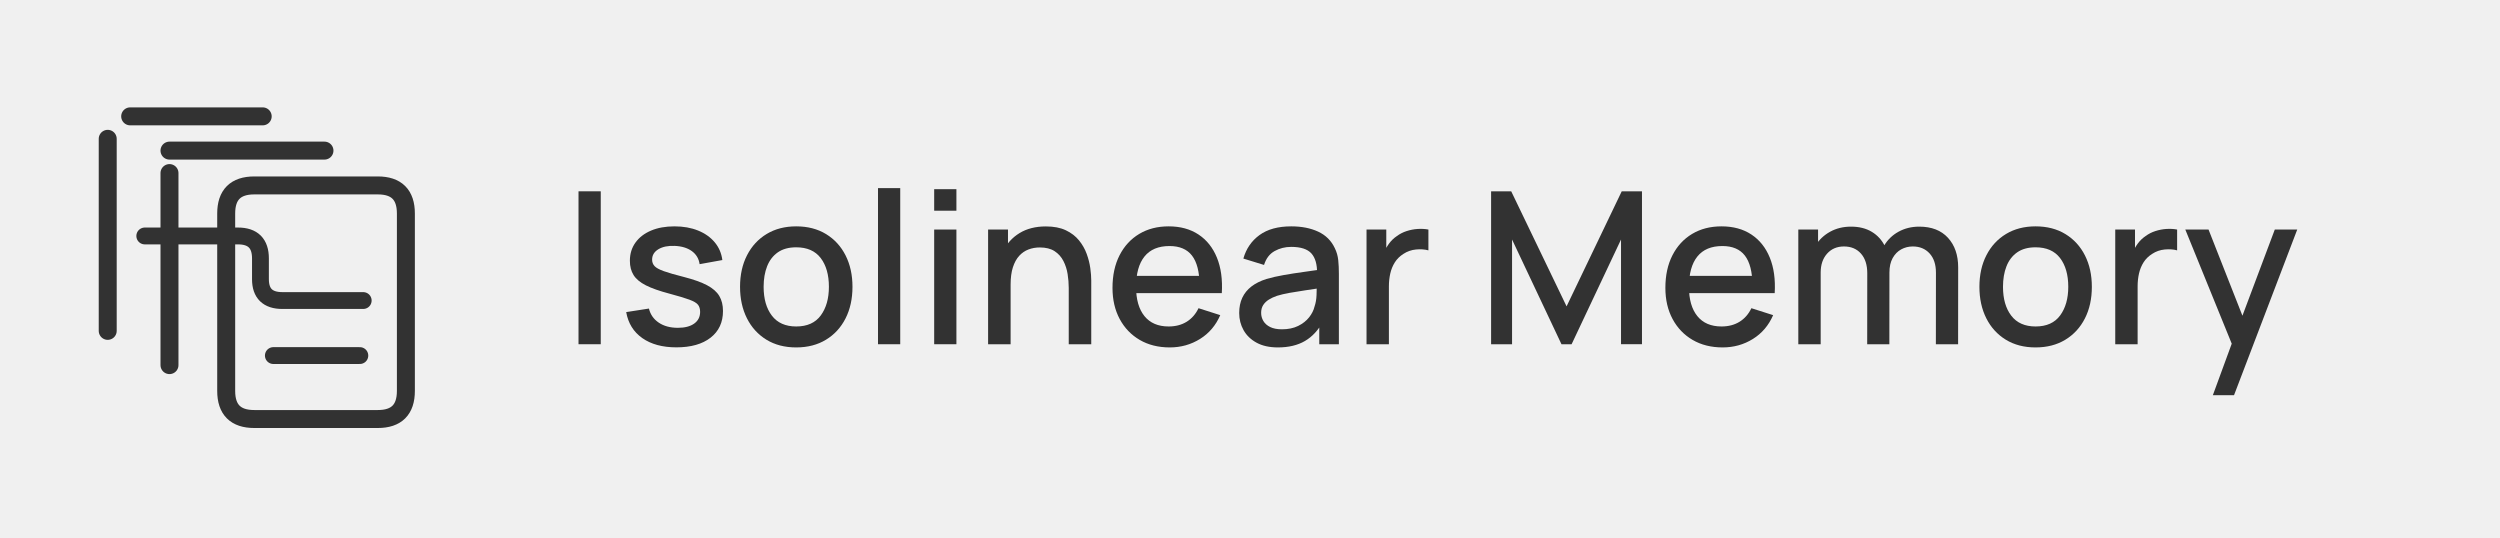
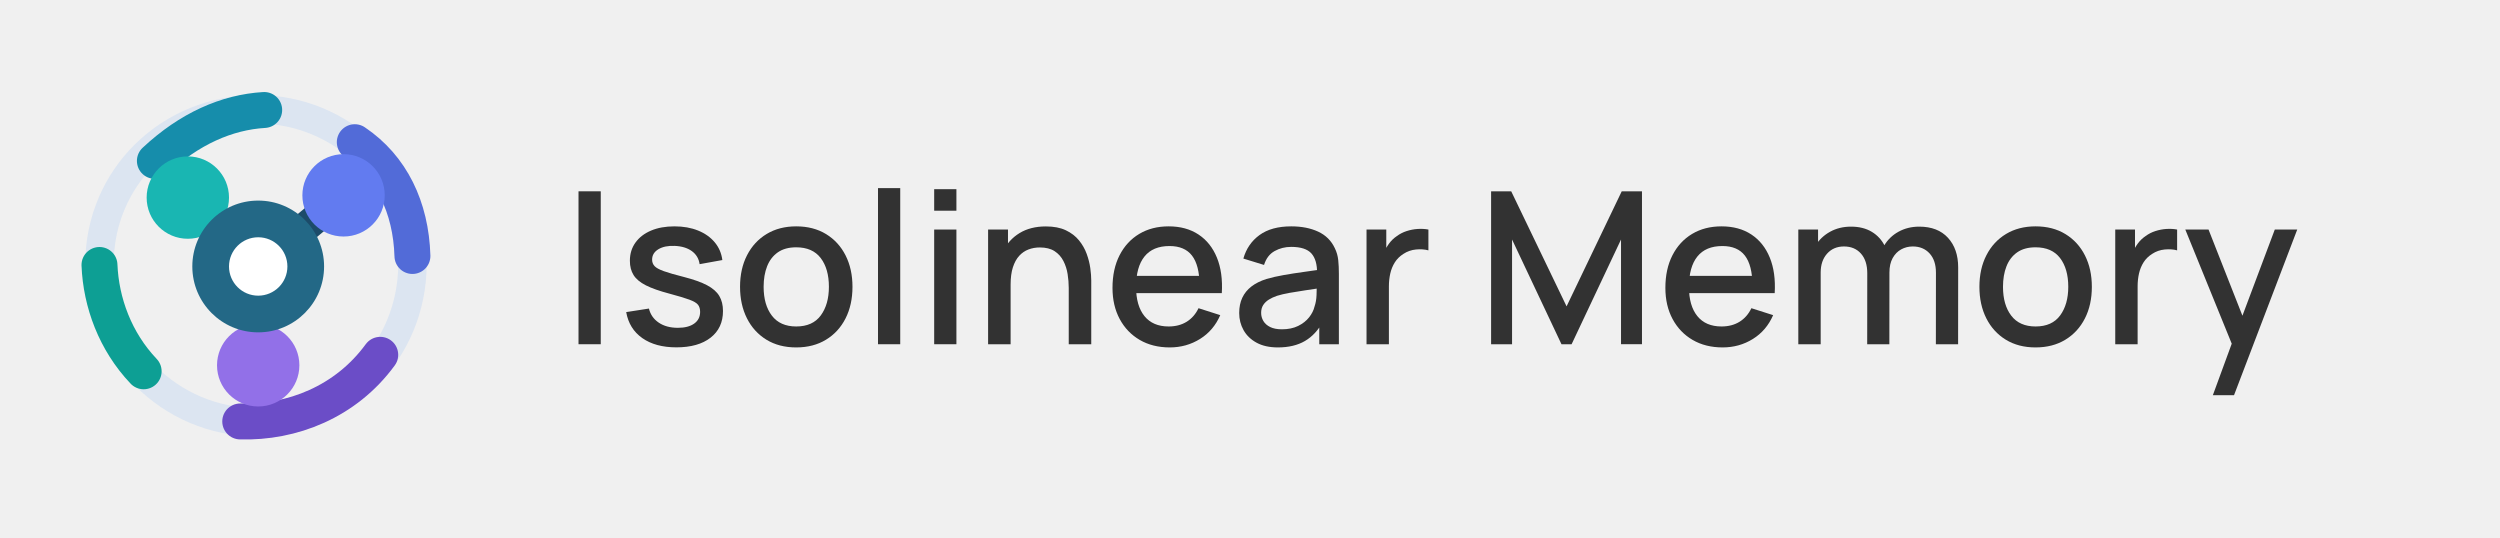
<svg xmlns="http://www.w3.org/2000/svg" width="1024" height="220" viewBox="0 0 1024 220" role="img">
-   <g color="#323232" transform="translate(-12 -8) scale(.23)">
-     <path d="M284 242H520M244 282V624M354 303H630M354 343V685M505 365H725Q775 365 775 415V731Q775 781 725 781H505Q455 781 455 731V415Q455 365 505 365Z" fill="none" stroke="currentColor" stroke-width="32" stroke-linecap="round" />
-     <path d="M310 455H476Q516 455 516 495V532Q516 570 555 570H699M539 668H693" fill="none" stroke="currentColor" stroke-width="30" stroke-linecap="round" />
+   <g transform="translate(-12 -8) scale(.23)">
+     <g transform="translate(-170.667 -170.667) scale(1.33333)">
+       <path d="M300 507C300 390 394 300 510 300C624 300 718 390 718 507C718 624 624 718 510 718C394 718 300 624 300 507Z" fill="none" stroke="#DCE5F1" stroke-width="38" />
+       <path d="M374 369C420 326 470 304 520 301" fill="none" stroke="#168DAB" stroke-width="48" stroke-linecap="round" />
+       <path d="M641 344C690 377 716 431 718 496" fill="none" stroke="#526BD8" stroke-width="48" stroke-linecap="round" />
+       <path d="M675 628C629 691 557 719 488 717" fill="none" stroke="#6B4DC7" stroke-width="48" stroke-linecap="round" />
+       <path d="M359 650C321 610 302 558 300 508" fill="none" stroke="#0D9F94" stroke-width="48" stroke-linecap="round" />
+       <path d="M418 418L512 510L626 415M512 510L512 642" fill="none" stroke="#1C4B69" stroke-width="40" stroke-linecap="round" stroke-linejoin="round" />
+       <circle cx="418" cy="418" r="55" fill="#19B6B2" />
+       <circle cx="626" cy="415" r="55" fill="#627BF0" />
+       <circle cx="512" cy="642" r="55" fill="#9270E8" />
+       <circle cx="512" cy="510" r="88" fill="#236886" />
+       <circle cx="512" cy="510" r="39" fill="#FFFFFF" />
+     </g>
  </g>
  <g fill="#323232" transform="translate(230 141) scale(0.0435 -0.0435)">
    <path transform="translate(0 0)" d="M160 0V1440H369.337V0Z" />
    <path transform="translate(529 0)" d="M552.667 -29.333Q355.667 -29.333 231.667 57.834Q107.667 145.001 80 302.668L294.004 336.002Q314.337 252.002 386.503 203.336Q458.669 154.67 566.668 154.67Q664.999 154.67 720.499 194.669Q775.998 234.668 775.998 304.667Q775.998 345.667 756.664 371.166Q737.331 396.666 675.165 419.666Q612.999 442.665 485.999 476.665Q346.667 513.332 265.5 554.498Q184.333 595.665 149.5 651.165Q114.667 706.665 114.667 785.999Q114.667 883.999 167 957Q219.333 1030 313.667 1070Q408 1110 534.667 1110Q659.001 1110 756.168 1070.833Q853.334 1031.667 913.168 960.167Q973.001 888.667 985.334 792.667L771.331 753.999Q760.331 831.665 698.165 876.831Q636 921.997 536.668 925.997Q441.669 929.997 382.836 894.331Q324.004 858.665 324.004 796.666Q324.004 761 346.67 736.167Q369.337 711.334 434.337 688.001Q499.336 664.667 626.003 632.667Q762.002 597.668 841.835 555.334Q921.668 513.001 956.501 454.668Q991.335 396.334 991.335 312.667Q991.335 153 874.668 61.834Q758.001 -29.333 552.667 -29.333Z" />
    <path transform="translate(1601 0)" d="M608.668 -30Q446.668 -30 328.001 43.0Q209.334 116 144.667 244.667Q80 373.333 80 540.667Q80 710 146 838.333Q212 966.667 330.834 1038.333Q449.668 1110 608.668 1110Q771.001 1110 890.001 1037.167Q1009.002 964.333 1073.835 836Q1138.669 707.667 1138.669 540.667Q1138.669 371.667 1073.335 243.167Q1008.002 114.667 888.835 42.333Q769.668 -30 608.668 -30ZM608.668 167.337Q764 167.337 840.332 271.503Q916.665 375.668 916.665 540.667Q916.665 710.332 839.499 811.497Q762.333 912.663 608.668 912.663Q503.669 912.663 435.836 865.33Q368.003 817.997 335.004 734.332Q302.004 650.666 302.004 540.667Q302.004 370.668 379.837 269.002Q457.669 167.337 608.668 167.337Z" />
    <path transform="translate(2820 0)" d="M160 0V1470H369.337V0Z" />
    <path transform="translate(3349 0)" d="M160 1257.332V1460.001H369.337V1257.332ZM160 0V1080H369.337V0Z" />
    <path transform="translate(3878 0)" d="M897.999 0V530.665Q897.999 593.997 887.499 660.497Q876.999 726.996 847.667 784.163Q818.334 841.329 764.834 876.33Q711.335 911.33 625.334 911.33Q569.002 911.33 519.17 892.497Q469.337 873.664 431.67 832.665Q394.004 791.665 372.337 724.999Q350.671 658.333 350.671 561.999L220.669 610.667Q220.669 757.666 275.669 870.166Q330.669 982.666 433.835 1046Q537.002 1109.333 682.67 1109.333Q794.67 1109.333 870.837 1073Q947.004 1036.666 994.504 978.166Q1042.004 919.665 1067.004 850.998Q1092.003 782.331 1101.003 716.165Q1110.003 649.999 1110.003 600V0ZM138.667 0V1080H326.003V767.997H350.671V0Z" />
    <path transform="translate(5108 0)" d="M619.335 -30Q457.668 -30 336.501 40.667Q215.334 111.333 147.667 237.667Q80 364 80 530.666Q80 707.666 146.5 837.666Q213 967.667 331.834 1038.833Q450.668 1110 608.668 1110Q773.668 1110 889.668 1033.333Q1005.668 956.666 1063.168 815.666Q1120.668 674.666 1109.335 481.332H899.998V557.334Q897.998 744.999 828.499 834.831Q759 924.664 616.668 924.664Q460.002 924.664 381.003 825.831Q302.004 726.999 302.004 540Q302.004 362.335 381.003 264.836Q460.002 167.337 608.668 167.337Q706.667 167.337 778.332 211.67Q849.998 256.002 889.998 339.335L1094.668 274Q1032.002 129.334 904.002 49.667Q776.001 -30 619.335 -30ZM234.003 481.332V644.001H1004.666V481.332Z" />
    <path transform="translate(6301 0)" d="M444.666 -30Q325.333 -30 244 14.333Q162.667 58.667 121.333 132.333Q80 206 80 294Q80 375.667 109.166 437.833Q138.333 500 194.999 543.667Q251.665 587.334 335.332 614.001Q406.665 635.001 497.831 651.167Q588.997 667.334 689.331 681.001Q789.664 694.668 888.666 709.335L813.331 666.667Q814.998 794.332 759.498 855.498Q703.999 916.663 569.334 916.663Q484.002 916.663 413.169 877.164Q342.336 837.665 314.003 746.666L119.333 806.667Q158.667 946 271.167 1028Q383.667 1110 570.667 1110Q716 1110 823.334 1060.334Q930.668 1010.667 980.668 904.001Q1006.668 850.667 1012.668 791.667Q1018.668 732.667 1018.668 665.333V0H833.998V246.665L869.998 215.331Q802.998 91.332 699.332 30.666Q595.666 -30 444.666 -30ZM482.001 140.669Q571 140.669 635.166 172.336Q699.332 204.002 738.165 253.168Q776.998 302.333 789.331 354.665Q805.998 402.665 808.331 462.998Q810.665 523.331 810.665 558.665L878.665 533.998Q780.331 518.998 699.164 507.165Q617.998 495.331 552.666 483.498Q487.334 471.665 436.001 455.998Q393.002 441.331 359.335 420.332Q325.669 399.332 306.17 368.999Q286.67 338.666 286.67 296Q286.67 254.001 307.67 218.668Q328.67 183.335 371.836 162.002Q415.002 140.669 482.001 140.669Z" />
    <path transform="translate(7440 0)" d="M140 0V1080H326.003V818L300.003 852Q319.67 904 351.67 947.334Q383.67 990.667 426.004 1018.667Q466.671 1049 517.504 1065.5Q568.337 1082 621.337 1085.5Q674.336 1089 722.67 1080V883.996Q670.337 898.33 605.671 892.163Q541.004 885.997 487.338 850.664Q436.338 818.331 406.505 770.999Q376.671 723.666 363.671 666.167Q350.671 608.667 350.671 545.334V0Z" />
    <path transform="translate(8613 0)" d="M140 0V1440H329.337L850.667 356.674L1369.998 1440H1560.668V0.667H1363.331V985.992L898.001 0H802.667L337.337 985.992V0Z" />
    <path transform="translate(10314 0)" d="M619.335 -30Q457.668 -30 336.501 40.667Q215.334 111.333 147.667 237.667Q80 364 80 530.666Q80 707.666 146.5 837.666Q213 967.667 331.834 1038.833Q450.668 1110 608.668 1110Q773.668 1110 889.668 1033.333Q1005.668 956.666 1063.168 815.666Q1120.668 674.666 1109.335 481.332H899.998V557.334Q897.998 744.999 828.499 834.831Q759 924.664 616.668 924.664Q460.002 924.664 381.003 825.831Q302.004 726.999 302.004 540Q302.004 362.335 381.003 264.836Q460.002 167.337 608.668 167.337Q706.667 167.337 778.332 211.67Q849.998 256.002 889.998 339.335L1094.668 274Q1032.002 129.334 904.002 49.667Q776.001 -30 619.335 -30ZM234.003 481.332V644.001H1004.666V481.332Z" />
    <path transform="translate(11507 0)" d="M1434 0 1434.667 673.331Q1434.667 789.664 1374.668 855.164Q1314.668 920.663 1216.669 920.663Q1157.336 920.663 1107.503 893.33Q1057.67 865.997 1027.17 811.33Q996.671 756.664 996.671 675.332L896.003 726Q894.337 839.667 944.837 925.667Q995.337 1011.667 1082.337 1059.5Q1169.337 1107.333 1277.337 1107.333Q1451.671 1107.333 1547.838 1002.333Q1644.004 897.333 1644.004 723.333L1643.338 0ZM138.667 0V1080H324.67V767.997H349.337V0ZM787.333 0 788 668.665Q788 786.664 728.501 853.664Q669.001 920.663 568.669 920.663Q470.003 920.663 409.67 852.997Q349.337 785.331 349.337 675.332L248.67 739.333Q248.67 844.666 299.67 927.833Q350.67 1011 437.837 1059.167Q525.004 1107.333 634.67 1107.333Q749.671 1107.333 830.671 1058.5Q911.671 1009.666 954.171 922.666Q996.671 835.666 996.671 721.333L996.004 0Z" />
    <path transform="translate(13271 0)" d="M608.668 -30Q446.668 -30 328.001 43.0Q209.334 116 144.667 244.667Q80 373.333 80 540.667Q80 710 146 838.333Q212 966.667 330.834 1038.333Q449.668 1110 608.668 1110Q771.001 1110 890.001 1037.167Q1009.002 964.333 1073.835 836Q1138.669 707.667 1138.669 540.667Q1138.669 371.667 1073.335 243.167Q1008.002 114.667 888.835 42.333Q769.668 -30 608.668 -30ZM608.668 167.337Q764 167.337 840.332 271.503Q916.665 375.668 916.665 540.667Q916.665 710.332 839.499 811.497Q762.333 912.663 608.668 912.663Q503.669 912.663 435.836 865.33Q368.003 817.997 335.004 734.332Q302.004 650.666 302.004 540.667Q302.004 370.668 379.837 269.002Q457.669 167.337 608.668 167.337Z" />
    <path transform="translate(14490 0)" d="M140 0V1080H326.003V818L300.003 852Q319.67 904 351.67 947.334Q383.67 990.667 426.004 1018.667Q466.671 1049 517.504 1065.5Q568.337 1082 621.337 1085.5Q674.336 1089 722.67 1080V883.996Q670.337 898.33 605.671 892.163Q541.004 885.997 487.338 850.664Q436.338 818.331 406.505 770.999Q376.671 723.666 363.671 666.167Q350.671 608.667 350.671 545.334V0Z" />
    <path transform="translate(15263 0)" d="M286 -480 494.666 89.333 498 -78.667 26.666 1080H245.337L597.335 185.338H533.335L869.333 1080H1080.67L485.336 -480Z" />
  </g>
</svg>
